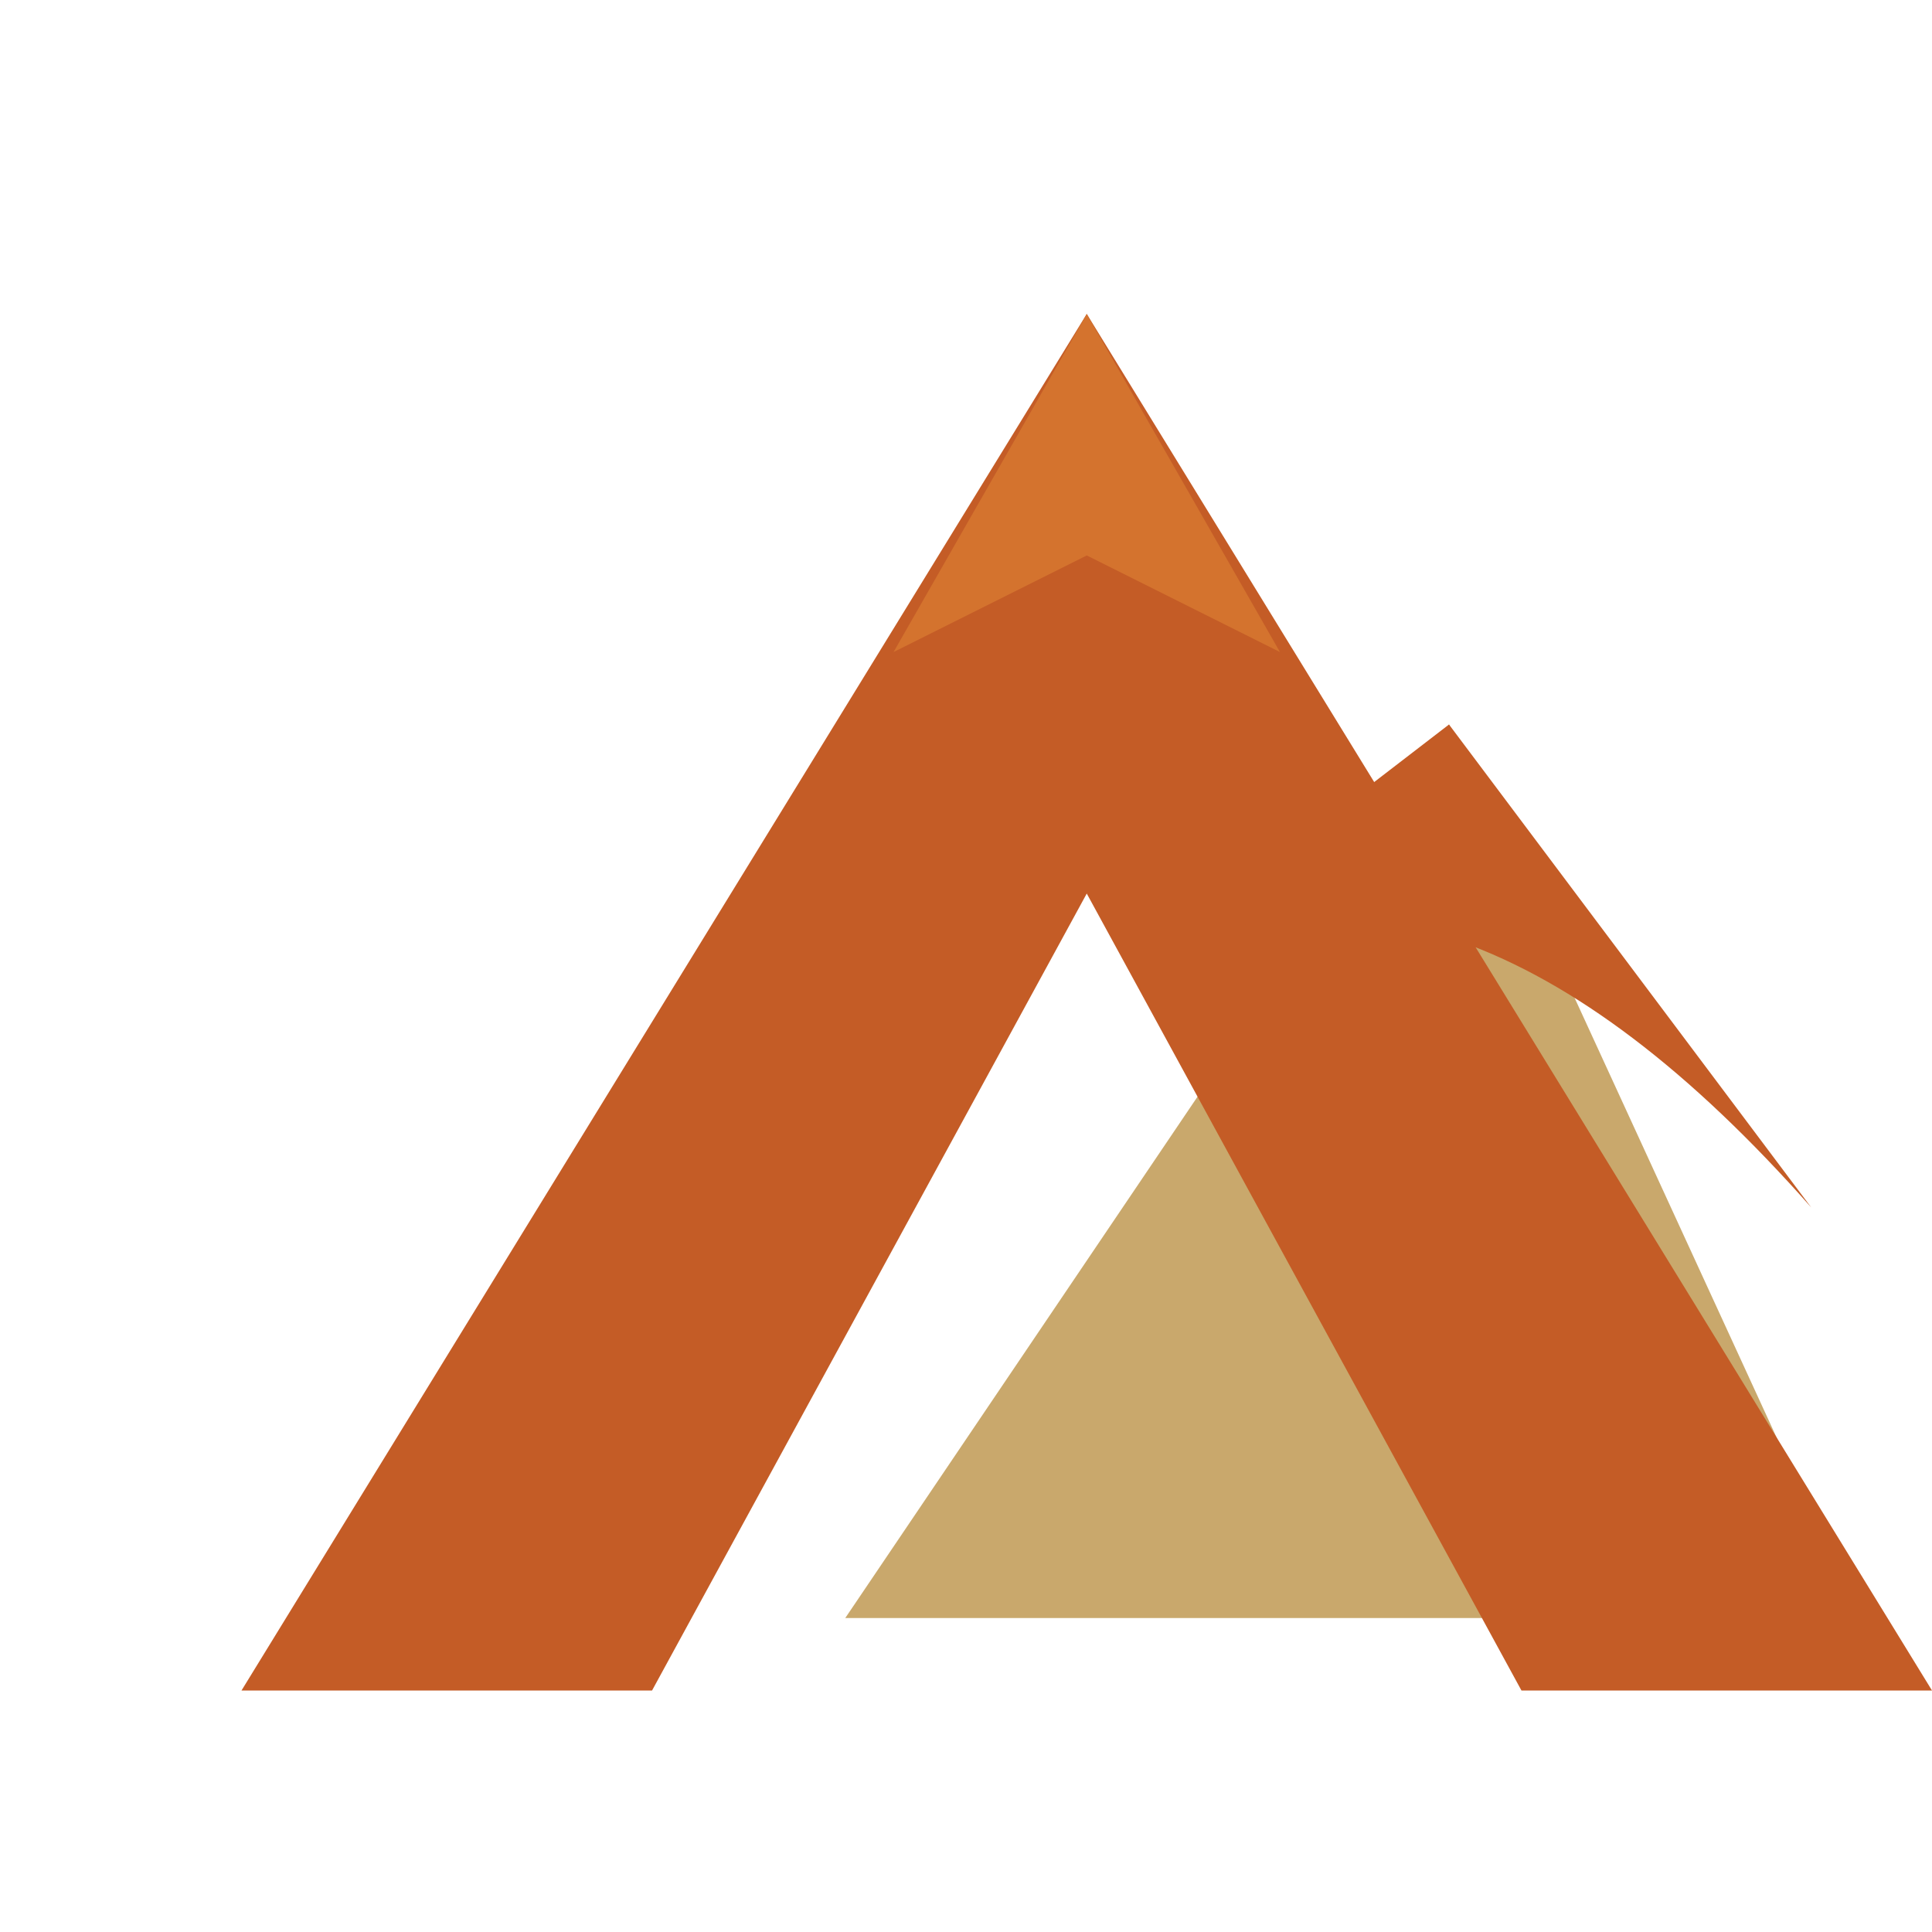
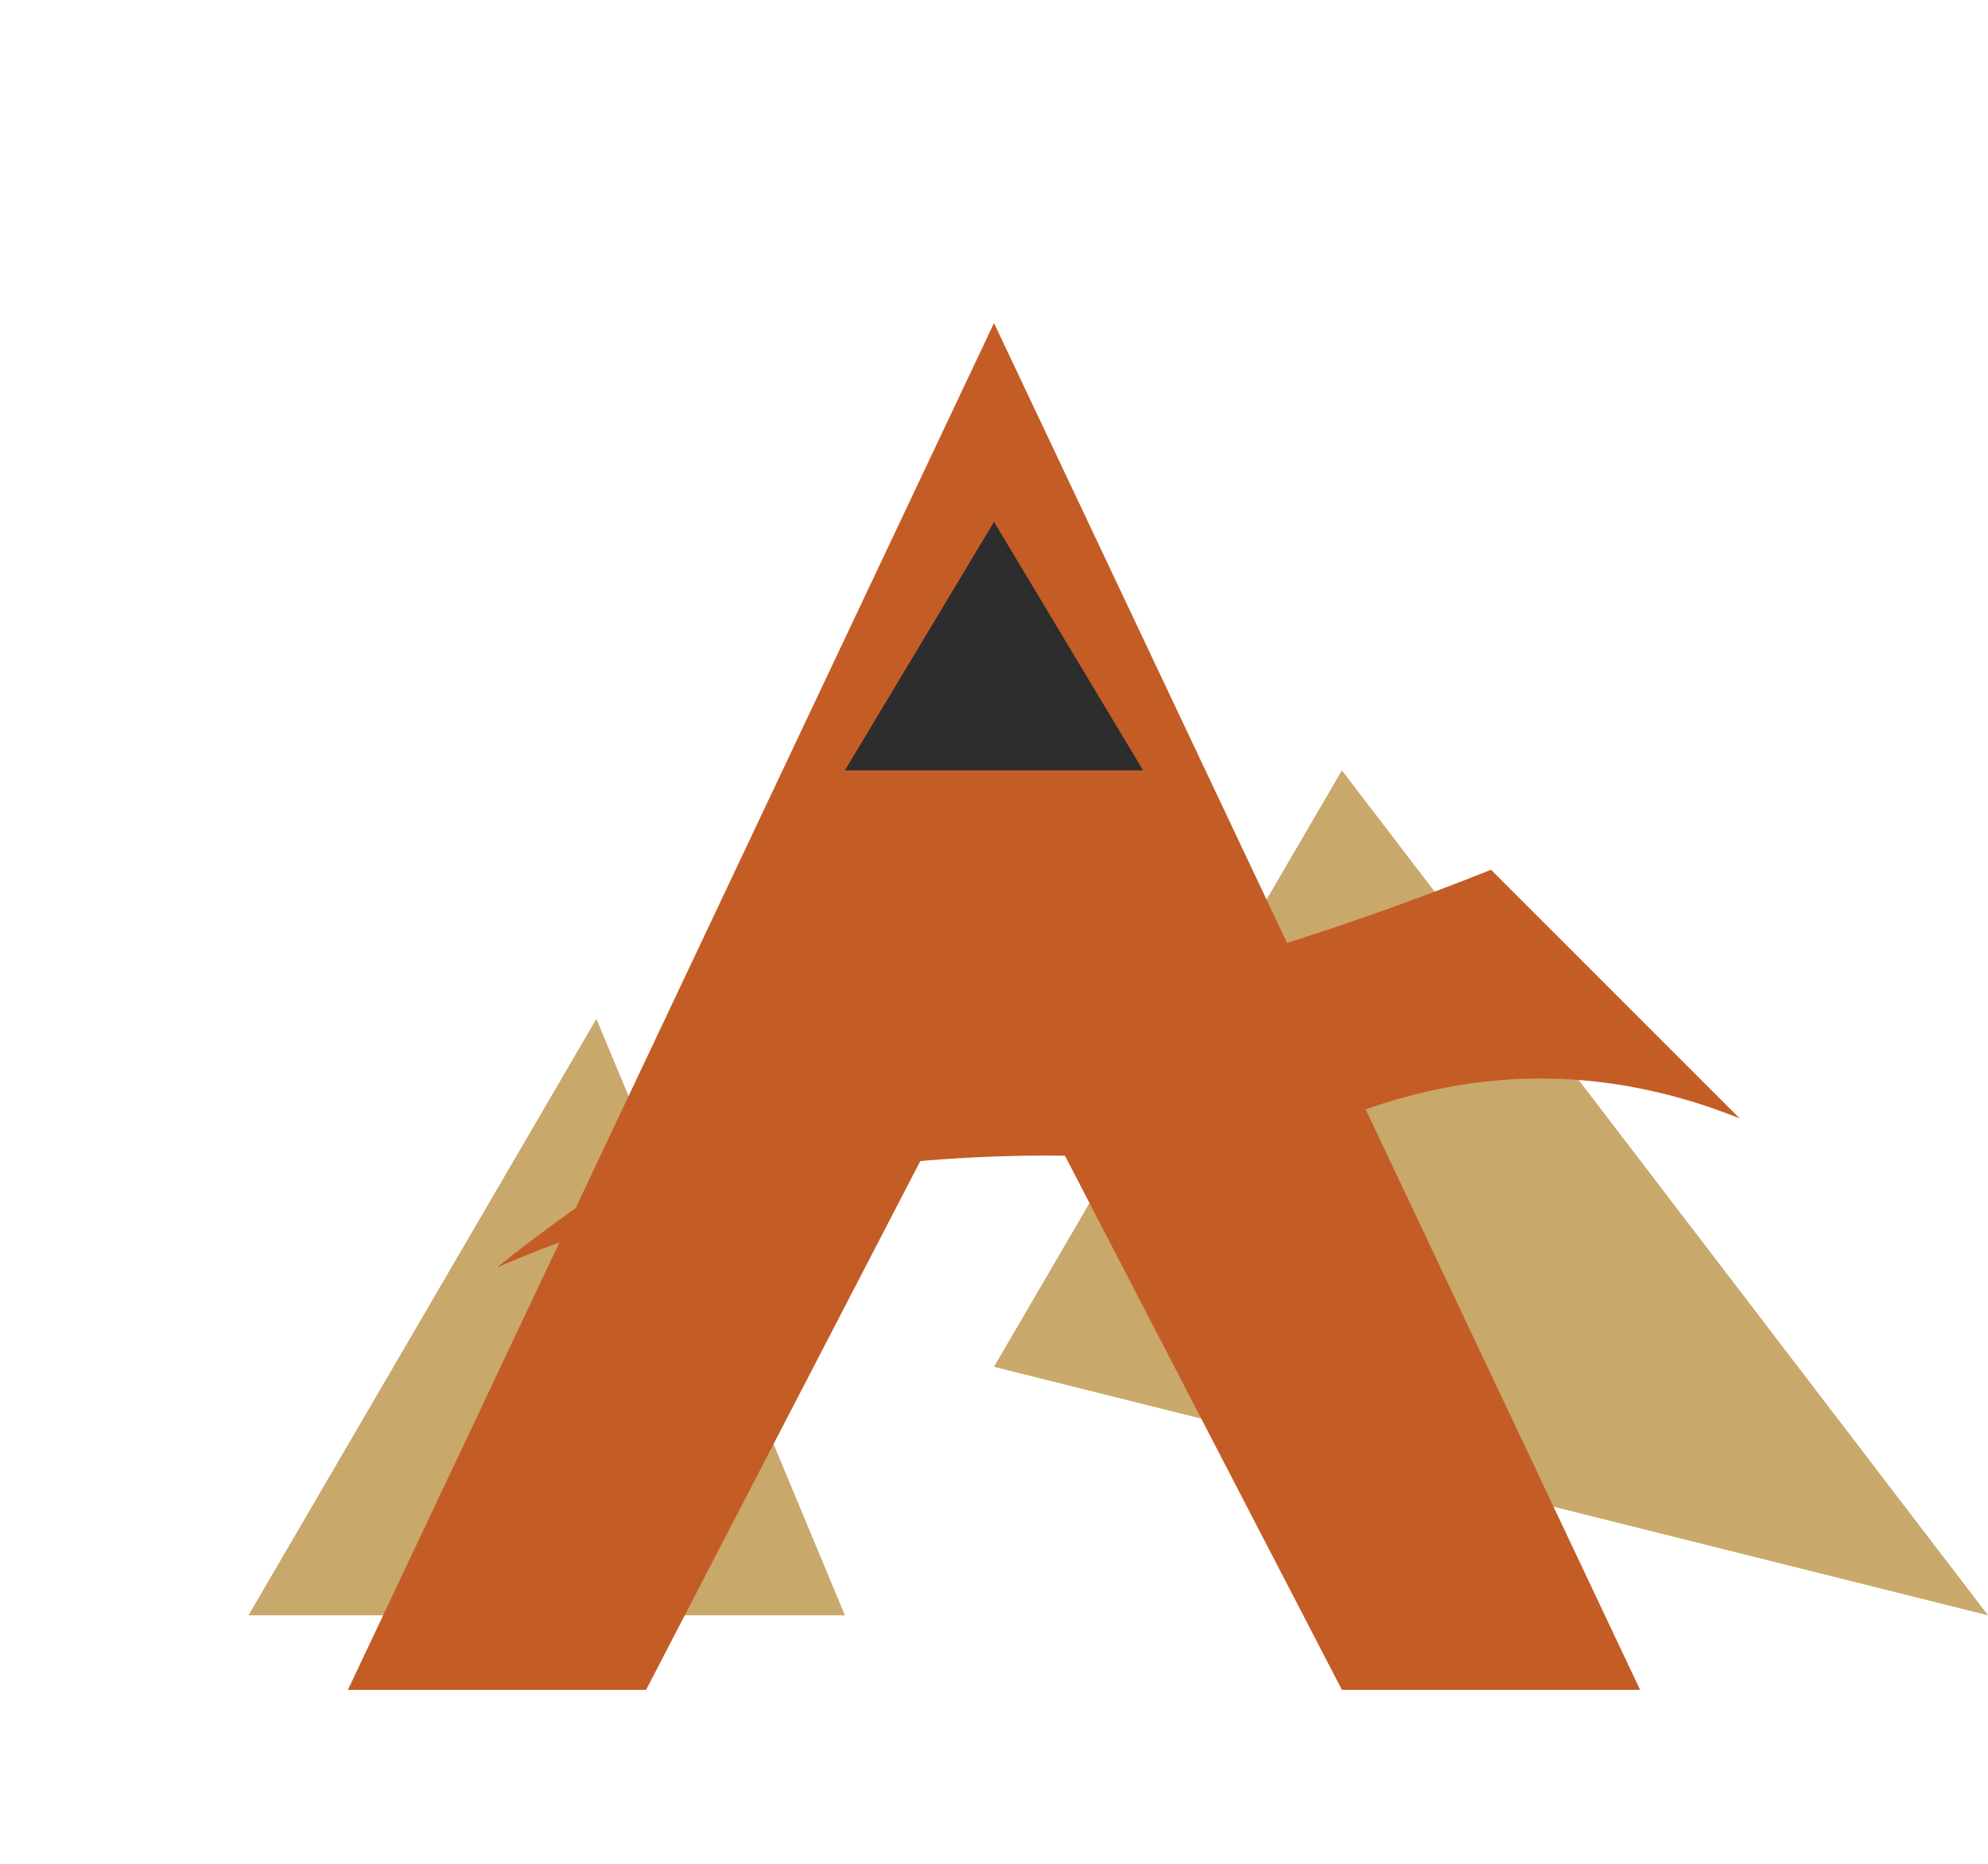
- <svg xmlns="http://www.w3.org/2000/svg" viewBox="0 0 80 80" fill="none">
-   <g transform="translate(5, 5)">
-     <polygon points="30,62 72,62 55,25" fill="#C9A86C" />
-     <path d="M5,65 L40,8 L75,65 L58,65 L40,32 L22,65 Z" fill="#C45C26" />
-     <polygon points="40,8 48,22 40,18 32,22" fill="#D4732E" />
-     <path d="M42,35 Q55,28 70,45 L55,25 Z" fill="#C45C26" />
+ <svg xmlns="http://www.w3.org/2000/svg" viewBox="0 0 80 75" fill="none">
+   <g transform="translate(2, 3)">
+     <polygon points="8,62 32,62 22,38" fill="#C9A86C" />
+     <polygon points="38,52 78,62 52,28" fill="#C9A86C" />
+     <path d="M12,65 L38,10 L64,65 L52,65 L38,38 L24,65 Z" fill="#C45C26" />
+     <path d="M18,48 Q32,42 48,44 Q58,38 68,42 L58,32 Q48,36 38,38 Q28,40 18,48 Z" fill="#C45C26" />
+     <polygon points="38,18 44,28 32,28" fill="#2D2D2D" />
  </g>
</svg>
